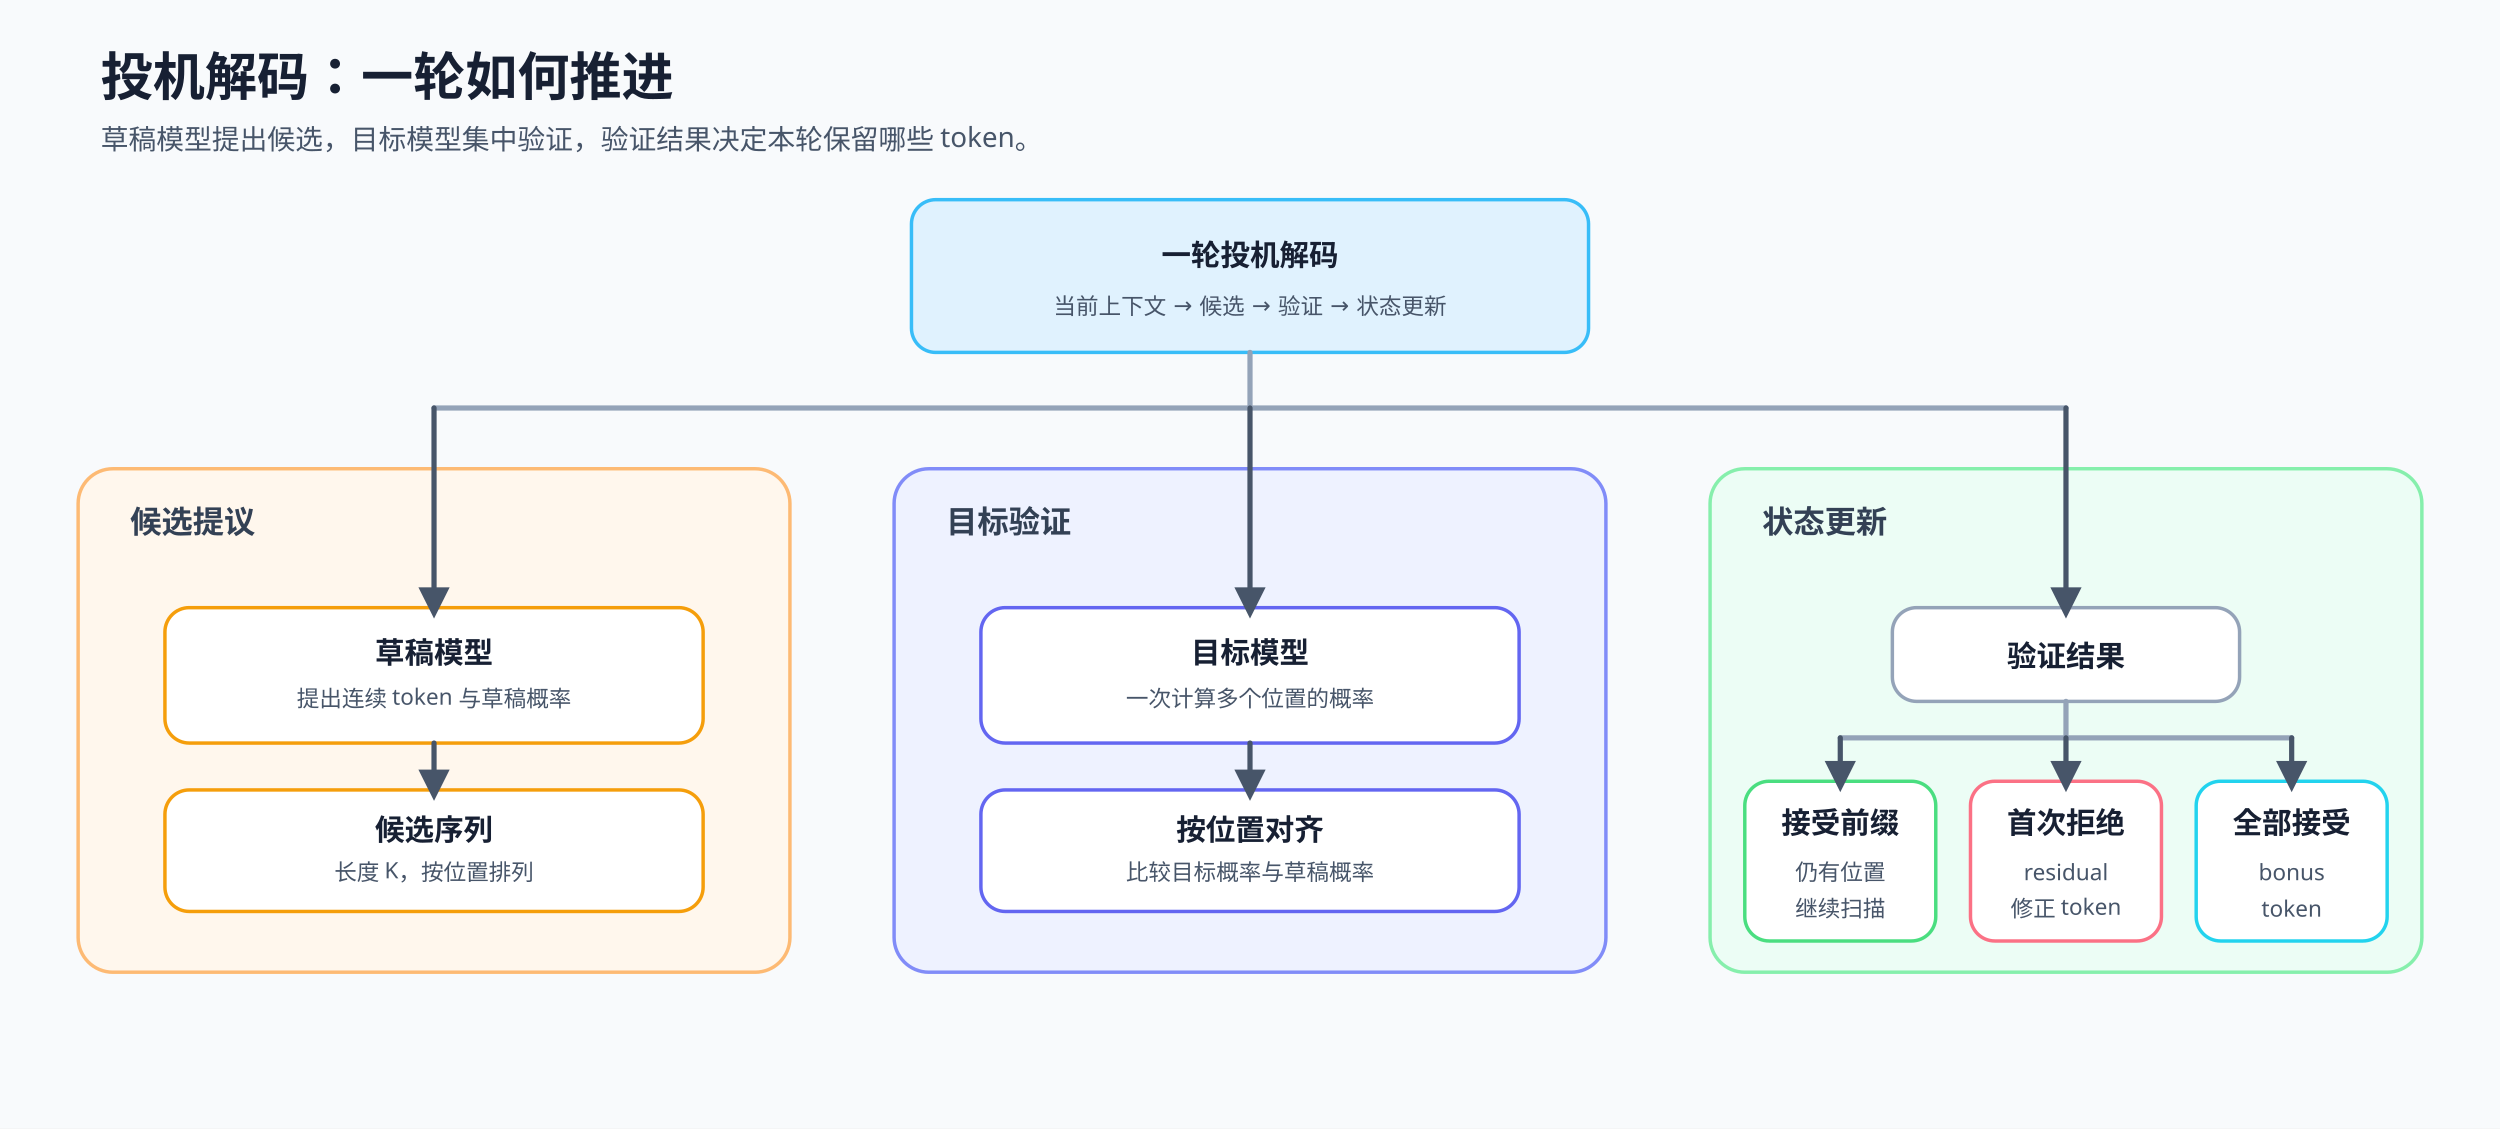
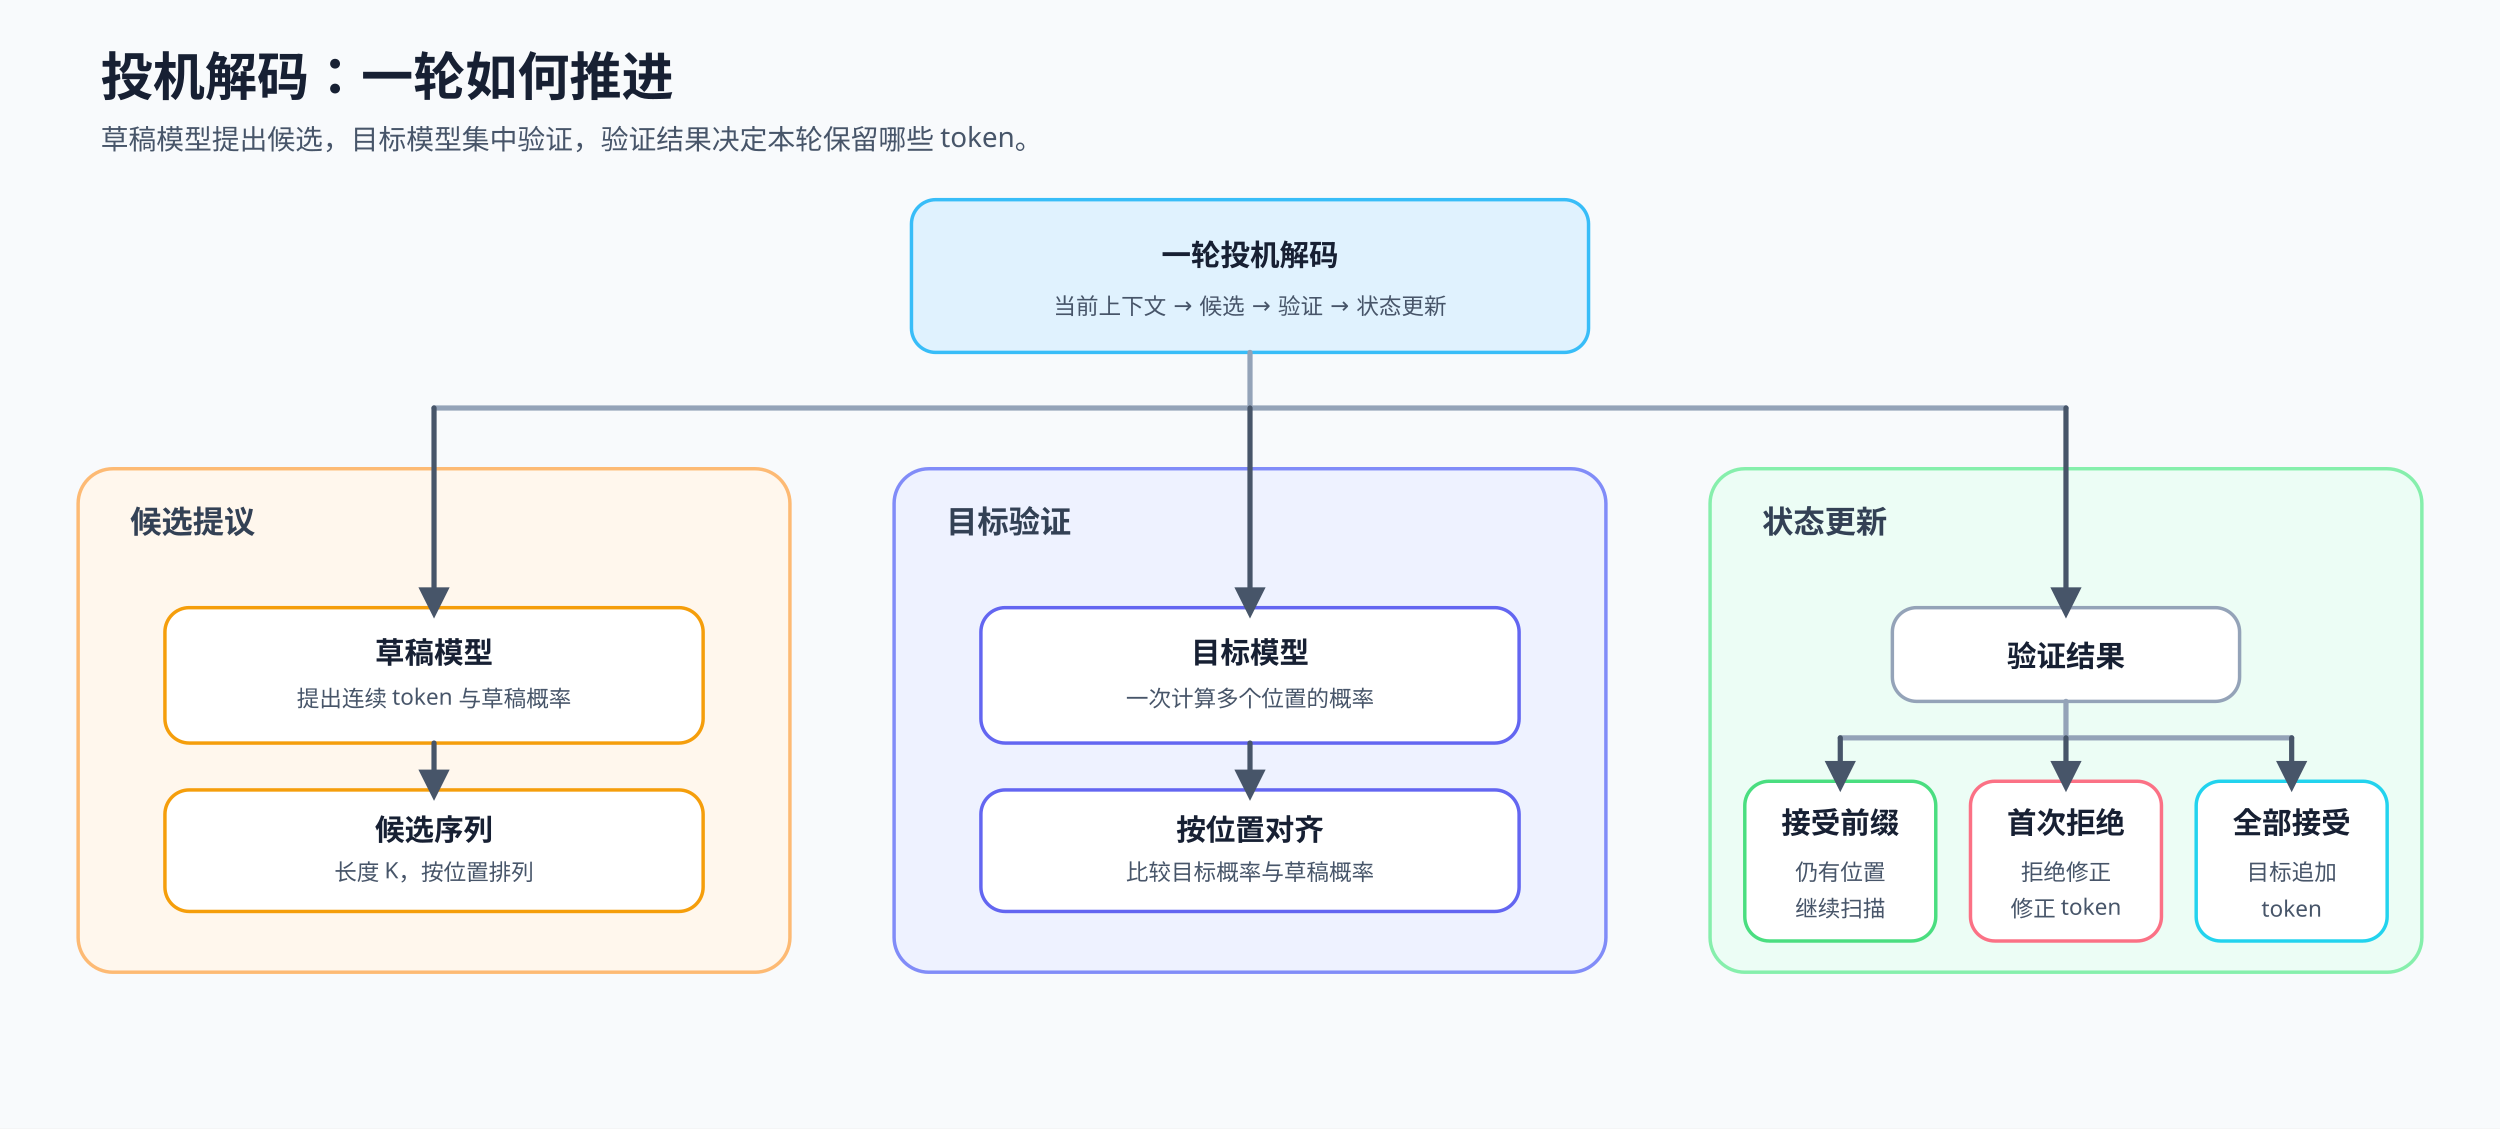
<svg xmlns="http://www.w3.org/2000/svg" width="1440" height="650" viewBox="0 0 1440 650" role="img" aria-labelledby="title desc">
  <defs>
    <marker id="arrow" viewBox="0 0 10 10" refX="6.5" refY="5" markerWidth="6" markerHeight="6" orient="auto">
      <path d="M0 0L10 5L0 10Z" fill="#475569" />
    </marker>
    <style>text{font-family:"Noto Sans SC","Microsoft YaHei",sans-serif;fill:#172033}.title{font-size:30px;font-weight:700}.sub{font-size:16px;fill:#475569}.group{font-size:18px;font-weight:700;fill:#334155}.label{font-size:17px;font-weight:700}.small{font-size:13px;fill:#475569}.panel{stroke-width:2;rx:20;ry:20}.node{stroke-width:2;rx:14;ry:14}.flow{stroke:#475569;stroke-width:3;stroke-linecap:round;fill:none;marker-end:url(#arrow)}.branch{stroke:#94a3b8;stroke-width:3;stroke-linecap:round;fill:none}</style>
  </defs>
  <rect width="1440" height="650" fill="#f8fafc" />
  <text x="58" y="55" class="title">投机解码：一轮如何推进</text>
  <text x="58" y="86" class="sub">草稿模型提出候选，目标模型集中验证，验证结果决定本轮保留哪些 token。</text>
  <rect x="525" y="115" width="390" height="88" class="node" fill="#e0f2fe" stroke="#38bdf8" />
  <text x="720" y="153" text-anchor="middle" class="label">一轮投机解码</text>
  <text x="720" y="181" text-anchor="middle" class="small">当前上下文 → 候选 → 验证 → 状态更新</text>
  <rect x="45" y="270" width="410" height="290" class="panel" fill="#fff7ed" stroke="#fdba74" />
  <text x="75" y="307" text-anchor="start" class="group">候选提议</text>
  <rect x="95" y="350" width="310" height="78" class="node" fill="#ffffff" stroke="#f59e0b" />
  <text x="250" y="382" text-anchor="middle" class="label">草稿模型</text>
  <text x="250" y="407" text-anchor="middle" class="small">提出连续 token 与草稿概率</text>
  <rect x="95" y="455" width="310" height="70" class="node" fill="#ffffff" stroke="#f59e0b" />
  <text x="250" y="484" text-anchor="middle" class="label">候选序列</text>
  <text x="250" y="507" text-anchor="middle" class="small">长度 K，按位置排列</text>
  <path d="M250 428V455" class="flow" />
  <rect x="515" y="270" width="410" height="290" class="panel" fill="#eef2ff" stroke="#818cf8" />
  <text x="545" y="307" text-anchor="start" class="group">目标验证</text>
  <rect x="565" y="350" width="310" height="78" class="node" fill="#ffffff" stroke="#6366f1" />
  <text x="720" y="382" text-anchor="middle" class="label">目标模型</text>
  <text x="720" y="407" text-anchor="middle" class="small">一次计算多个位置的概率</text>
  <rect x="565" y="455" width="310" height="70" class="node" fill="#ffffff" stroke="#6366f1" />
  <text x="720" y="484" text-anchor="middle" class="label">按位置对齐</text>
  <text x="720" y="507" text-anchor="middle" class="small">比较目标概率与草稿概率</text>
  <path d="M720 428V455" class="flow" />
  <rect x="985" y="270" width="410" height="290" class="panel" fill="#ecfdf5" stroke="#86efac" />
  <text x="1015" y="307" text-anchor="start" class="group">状态更新</text>
  <rect x="1090" y="350" width="200" height="54" class="node" fill="#ffffff" stroke="#94a3b8" />
  <text x="1190" y="384" text-anchor="middle" class="label">验证结果</text>
  <rect x="1005" y="450" width="110" height="92" class="node" fill="#ffffff" stroke="#4ade80" />
  <text x="1060" y="480" text-anchor="middle" class="label">接受前缀</text>
  <text x="1060" y="507" text-anchor="middle" class="small">仍有位置</text>
  <text x="1060" y="528" text-anchor="middle" class="small">继续扫描</text>
  <rect x="1135" y="450" width="110" height="92" class="node" fill="#ffffff" stroke="#fb7185" />
  <text x="1190" y="480" text-anchor="middle" class="label">首次拒绝</text>
-   <text x="1190" y="507" text-anchor="middle" class="small">residual</text>
+   <text x="1190" y="507" text-anchor="middle" class="small">拒绝修正</text>
  <text x="1190" y="528" text-anchor="middle" class="small">修正 token</text>
  <rect x="1265" y="450" width="110" height="92" class="node" fill="#ffffff" stroke="#22d3ee" />
  <text x="1320" y="480" text-anchor="middle" class="label">全部接受</text>
-   <text x="1320" y="507" text-anchor="middle" class="small">bonus</text>
+   <text x="1320" y="507" text-anchor="middle" class="small">目标追加</text>
  <text x="1320" y="528" text-anchor="middle" class="small">token</text>
  <path d="M1190 404V425M1060 425H1320" class="branch" />
  <path d="M1060 425V450" class="flow" />
  <path d="M1190 425V450" class="flow" />
  <path d="M1320 425V450" class="flow" />
  <path d="M720 203V235M250 235H1190" class="branch" />
  <path d="M250 235V350" class="flow" />
  <path d="M720 235V350" class="flow" />
  <path d="M1190 235V350" class="flow" />
</svg>
